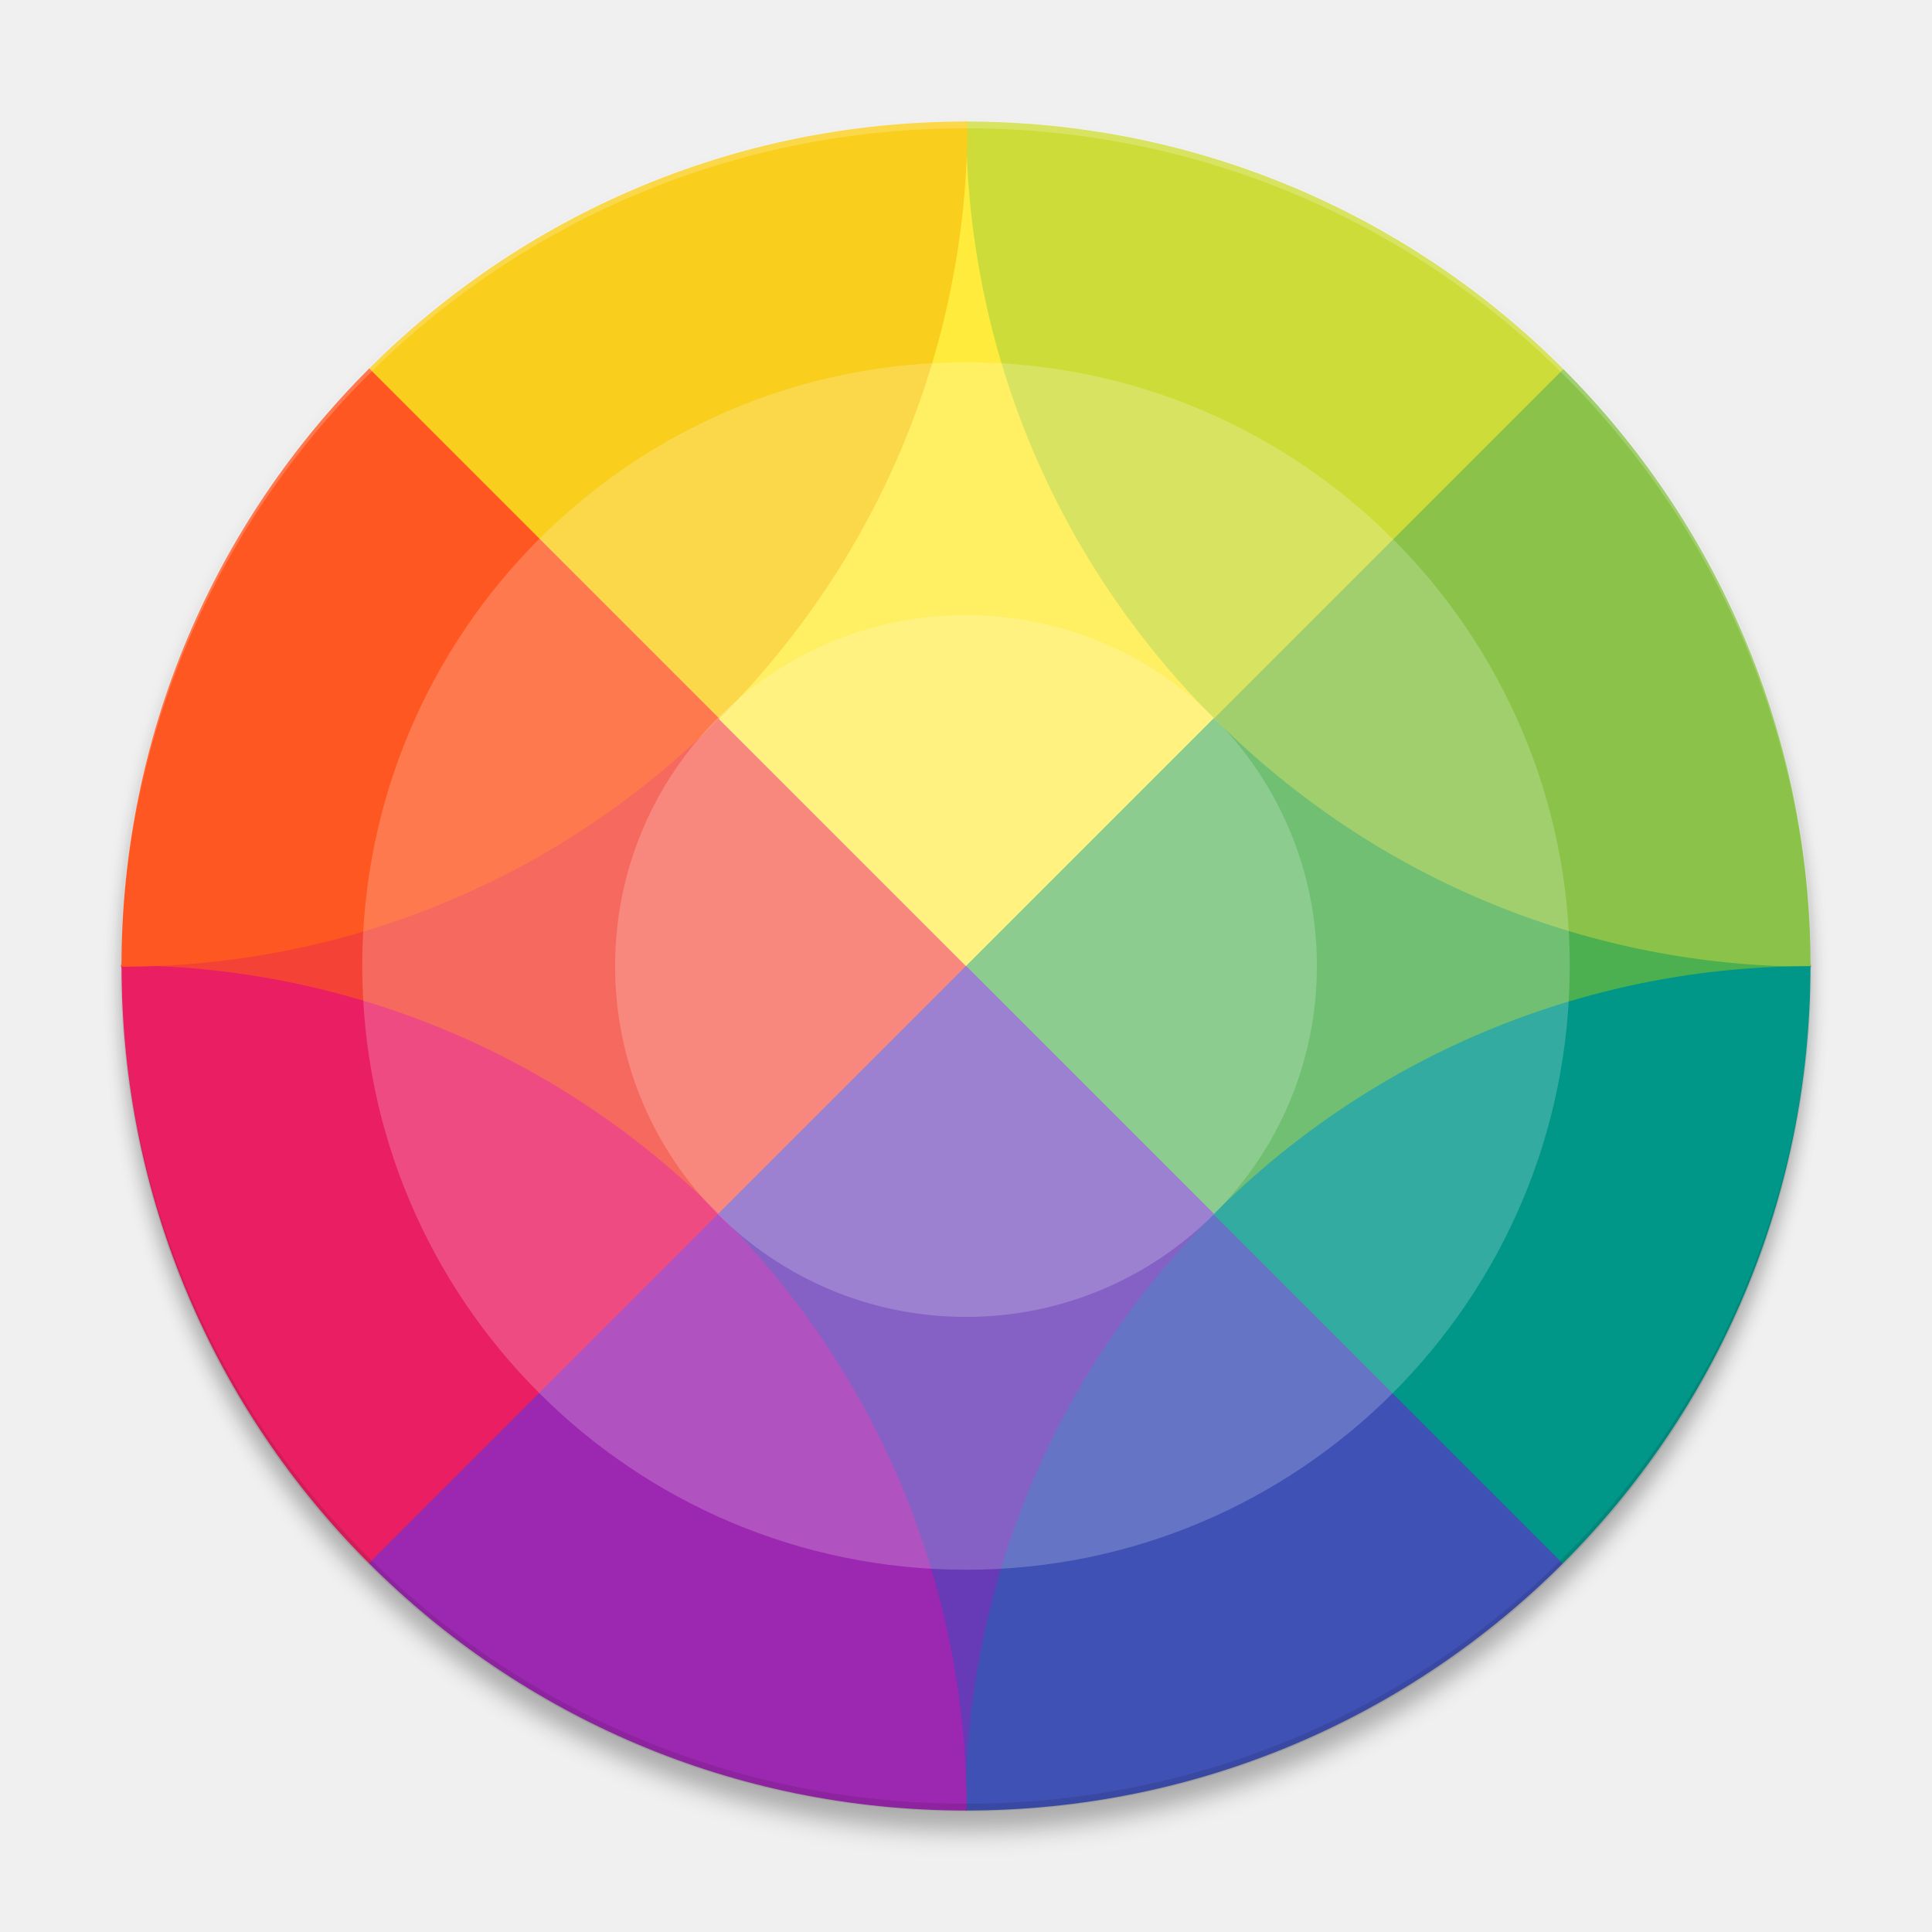
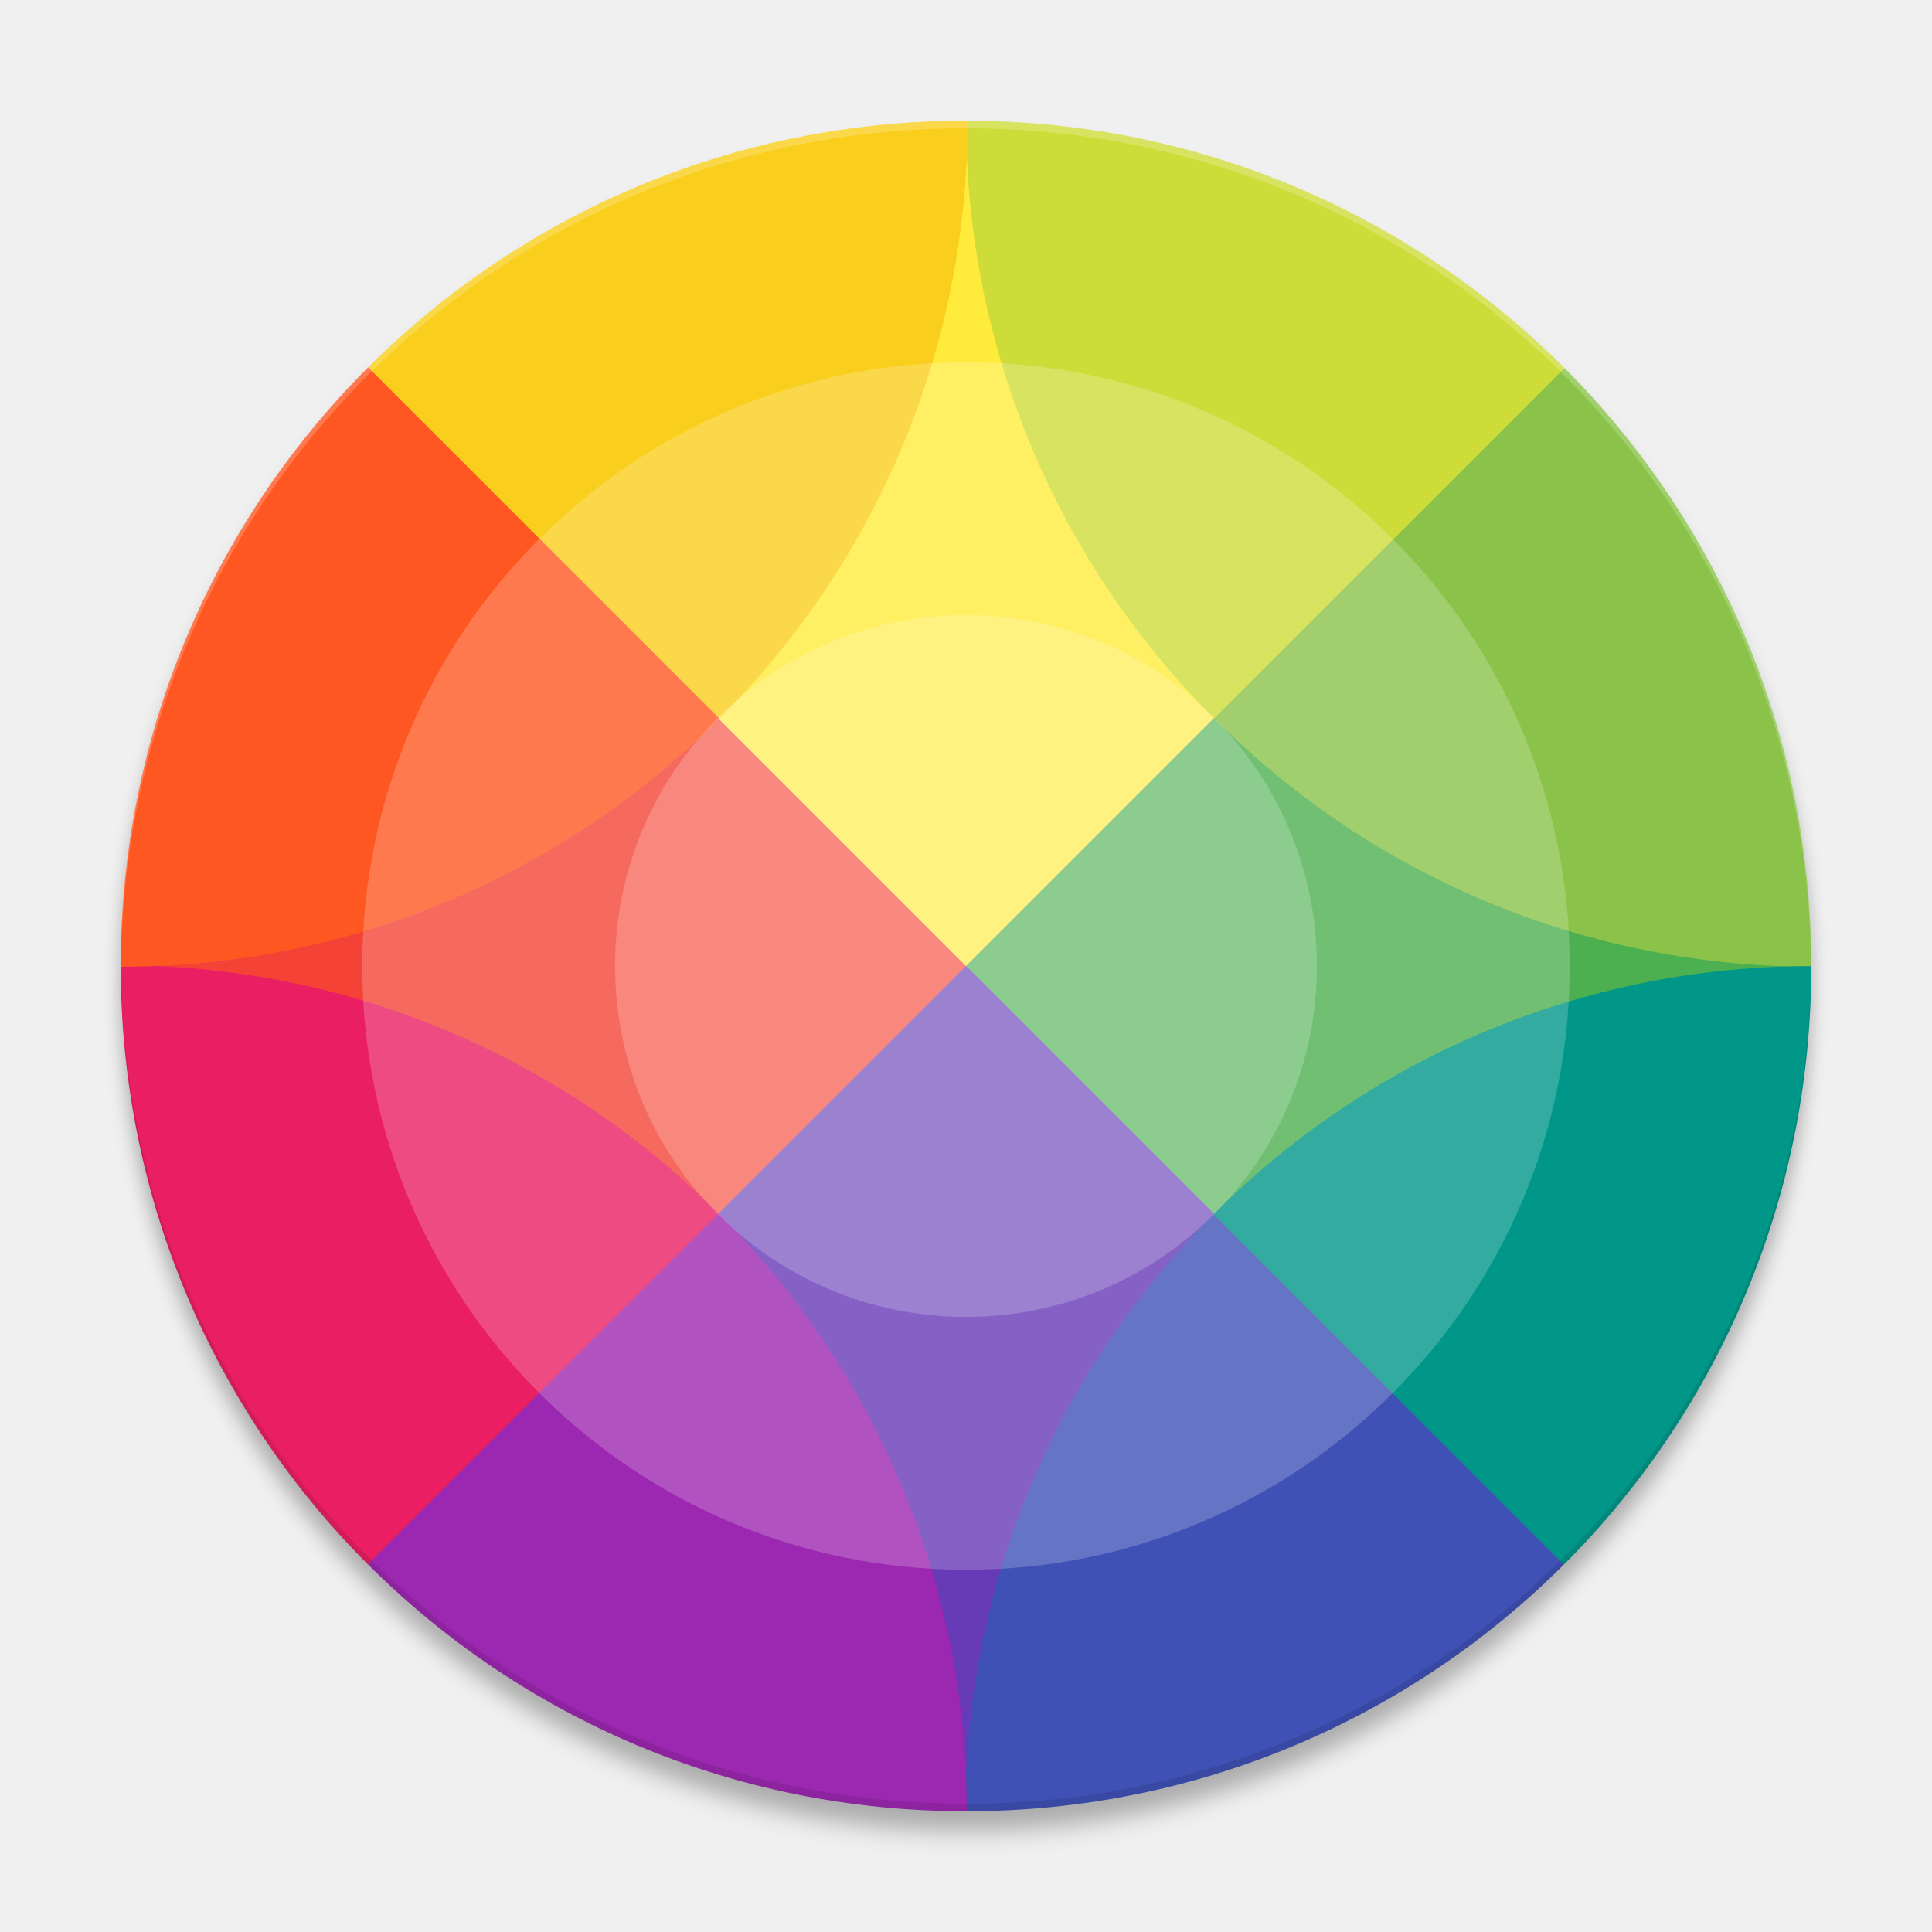
<svg xmlns="http://www.w3.org/2000/svg" width="512" height="512" enable-background="new" version="1.0">
  <defs>
-     <clipPath id="b">
-       <rect transform="matrix(0,-1,-1,0,0,0)" x="-280" y="-180" width="40" height="40" rx="20" ry="20" fill="#ccc" />
-     </clipPath>
    <filter id="a" x="-.012" y="-.012" width="1.024" height="1.024" color-interpolation-filters="sRGB">
      <feGaussianBlur stdDeviation="2.24" />
    </filter>
  </defs>
-   <g transform="translate(0,212)">
-     <g>
-       <g transform="translate(-208,16)">
-         <rect transform="matrix(0,-1,-1,0,0,4)" x="-256" y="-688" width="448" height="448" rx="224" ry="224" enable-background="new" filter="url(#a)" opacity=".1" />
-         <rect transform="matrix(0,-1,-1,0,0,0)" x="-256" y="-688" width="448" height="448" rx="224" ry="224" enable-background="new" filter="url(#a)" opacity=".2" />
-         <g transform="matrix(11.19 0 0 11.19 -1326.4 -2881.4)">
-           <path d="m174.14 245.86c-0.142 0.142 5.876 14.142 5.876 14.142l-5.876 14.142s-14.142-7.476-14.142-14.142 14.142-14.142 14.142-14.142z" fill="#4caf50" />
-           <path d="m145.86 274.14c0.142-0.142-5.876-14.142-5.876-14.142l5.876-14.142s14.142 7.476 14.142 14.142-14.142 14.142-14.142 14.142z" fill="#f44336" />
-           <path d="m174.14 245.86c-0.142 0.142-14.142-5.876-14.142-5.876l-14.142 5.876 14.142 14.142z" fill="#ffeb3b" />
-           <path d="m145.86 274.14 14.142 5.858s14-6 14.142-5.858l-14.142-14.142z" fill="#673ab7" />
-           <g clip-path="url(#b)">
-             <path d="m165.88 254.14c-7.835-7.835-7.835-20.45 0-28.284 7.835-7.835 20.45-7.835 28.284 0z" fill="#cddc39" />
-             <path d="m165.88 254.14c7.835 7.835 20.45 7.835 28.284 0 7.835-7.835 7.835-20.45 0-28.284z" fill="#8bc34a" />
-             <path d="m165.86 265.88c-7.835 7.835-7.835 20.45 0 28.284 7.835 7.835 20.45 7.835 28.284 0z" fill="#3f51b5" />
-             <path d="m165.86 265.88c7.835-7.835 20.45-7.835 28.284 0 7.835 7.835 7.835 20.45 0 28.284z" fill="#009688" />
-             <path d="m154.14 265.86c7.835 7.835 7.835 20.45 0 28.284-7.835 7.835-20.45 7.835-28.284 0z" fill="#9c27b0" />
-             <path d="m154.14 265.86c-7.835-7.835-20.45-7.835-28.284 0-7.835 7.835-7.835 20.45 0 28.284z" fill="#e91e63" />
-             <path d="m154.16 254.14c7.835-7.835 7.835-20.45 0-28.284-7.835-7.835-20.45-7.835-28.284 0z" fill="#f9ce1d" />
-             <path d="m154.16 254.14c-7.835 7.835-20.45 7.835-28.284 0-7.835-7.835-7.835-20.45 0-28.284z" fill="#ff5722" />
-           </g>
-         </g>
-         <g transform="matrix(16,0,0,16,-1200,-4260)" enable-background="new" fill="#fff">
-           <path transform="translate(0,76)" d="m104 182c5.523 0 10 4.477 10 10s-4.477 10-10 10c-5.523 0-10-4.477-10-10s4.477-10 10-10z" opacity=".2" />
-           <circle cx="104" cy="268" r="5.812" opacity=".2" />
-         </g>
-         <path transform="translate(0,-244)" d="m464 48c-124.1 0-224 99.904-224 224 0 0.233 0.011 0.463 0.016 0.695 0.699-123.49 100.32-222.7 223.98-222.7 123.67 0 223.3 99.216 223.98 222.71 0.005-0.238 0.016-0.475 0.016-0.715 0-124.1-99.904-224-224-224z" fill="#fff" opacity=".2" />
-         <path d="m464 252c-124.1 0-224-99.904-224-224 0-0.233 0.011-0.463 0.016-0.695 0.699 123.49 100.32 222.7 223.98 222.7 123.67 0 223.3-99.216 223.98-222.71 5e-3 0.238 0.016 0.475 0.016 0.715 0 124.1-99.904 224-224 224z" opacity=".1" />
-       </g>
-     </g>
+   <rect transform="matrix(0,-1,-1,0,-208,232)" x="-256" y="-688" width="448" height="448" rx="224" ry="224" enable-background="new" filter="url(#a)" opacity=".1" />
+   <rect transform="matrix(0,-1,-1,0,-208,228)" x="-256" y="-688" width="448" height="448" rx="224" ry="224" enable-background="new" filter="url(#a)" opacity=".2" />
+   <g stroke-width="11.19">
+     <path d="m414.23 97.773c-1.591 1.591 65.754 158.25 65.754 158.25l-65.754 158.25s-158.25-83.651-158.25-158.25c0-74.598 158.25-158.25 158.25-158.25z" fill="#4caf50" />
+     <path d="m97.773 414.23c1.59-1.591-65.754-158.25-65.754-158.25l65.754-158.25s158.25 83.651 158.25 158.25c0 74.598-158.25 158.25-158.25 158.25z" fill="#f44336" />
+     <path d="m97.773 414.23 158.25 65.55s156.66-67.14 158.25-65.55l-158.25-158.25z" fill="#673ab7" />
+     <path d="m414.23 97.773c-1.59 1.591-158.25-65.754-158.25-65.754l-158.25 65.754 158.25 158.25z" fill="#ffeb3b" />
+     <path d="m256.04 32c-0.044 57.266 21.872 114.55 65.752 158.43l92.848-92.848c-40.487-40.544-96.513-65.566-158.6-65.578z" fill="#cddc39" />
+     <path d="m414.64 97.578-92.848 92.848c43.822 43.823 101.01 65.741 158.2 65.754 4e-5 -0.06 0.002-0.12 0.002-0.18 0-61.991-24.933-117.94-65.355-158.42z" fill="#8bc34a" />
+     <path d="m321.57 321.8c-43.822 43.822-65.741 101.01-65.754 158.2 0.06 4e-5 0.12 0.002 0.18 0.002 61.991 0 117.94-24.933 158.42-65.355l-92.848-92.848z" fill="#3f51b5" />
+     <path d="m479.83 256.04c-57.208 0-114.42 21.918-158.25 65.754l92.848 92.848c40.544-40.487 65.566-96.513 65.578-158.6-0.058-4e-5 -0.116-0.002-0.174-0.002z" fill="#009688" />
+     <path d="m190.43 321.57-92.961 92.961c40.488 40.488 96.487 65.465 158.54 65.465 0.059 0 0.118-0.002 0.178-0.002 0.044-57.265-21.873-114.54-65.752-158.42z" fill="#9c27b0" />
+     <path d="m32.174 255.82c-0.057 0-0.115 0.002-0.172 0.002-4.6e-5 0.059-0.002 0.118-0.002 0.178 0 62.048 24.977 118.05 65.465 158.54l92.961-92.961c-43.835-43.835-101.04-65.754-158.25-65.754z" fill="#e91e63" />
+     <path d="m256 32c-61.991 0-117.94 24.932-158.42 65.354l93.072 93.072c43.878-43.879 65.793-101.16 65.75-158.42-0.134-2.32e-4 -0.267-0.006-0.4-0.006z" fill="#f9ce1d" />
+     <path d="m97.578 97.354c-40.554 40.497-65.578 96.541-65.578 158.65 0 0.059 0.002 0.117 0.002 0.176 57.34 0.102 114.71-21.813 158.65-65.75l-93.072-93.072z" fill="#ff5722" />
  </g>
+   <g fill="#fff">
+     <path d="m256 96c88.365 0 160 71.635 160 160s-71.635 160-160 160-160-71.635-160-160 71.635-160 160-160z" opacity=".2" stroke-width="16" />
+     <circle cx="256" cy="256" r="93" opacity=".2" stroke-width="16" />
+     <path d="m256 32c-124.1 0-224 99.904-224 224 0 0.233 0.011 0.463 0.016 0.695 0.699-123.49 100.32-222.7 223.98-222.7 123.67 0 223.3 99.216 223.98 222.71 5e-3 -0.238 0.016-0.475 0.016-0.715 0-124.1-99.904-224-224-224z" opacity=".2" />
+   </g>
+   <path d="m256 480c-124.1 0-224-99.904-224-224 0-0.233 0.011-0.463 0.016-0.695 0.699 123.49 100.32 222.7 223.98 222.7 123.67 0 223.3-99.216 223.98-222.71 5e-3 0.238 0.016 0.475 0.016 0.715 0 124.1-99.904 224-224 224z" opacity=".1" />
</svg>
